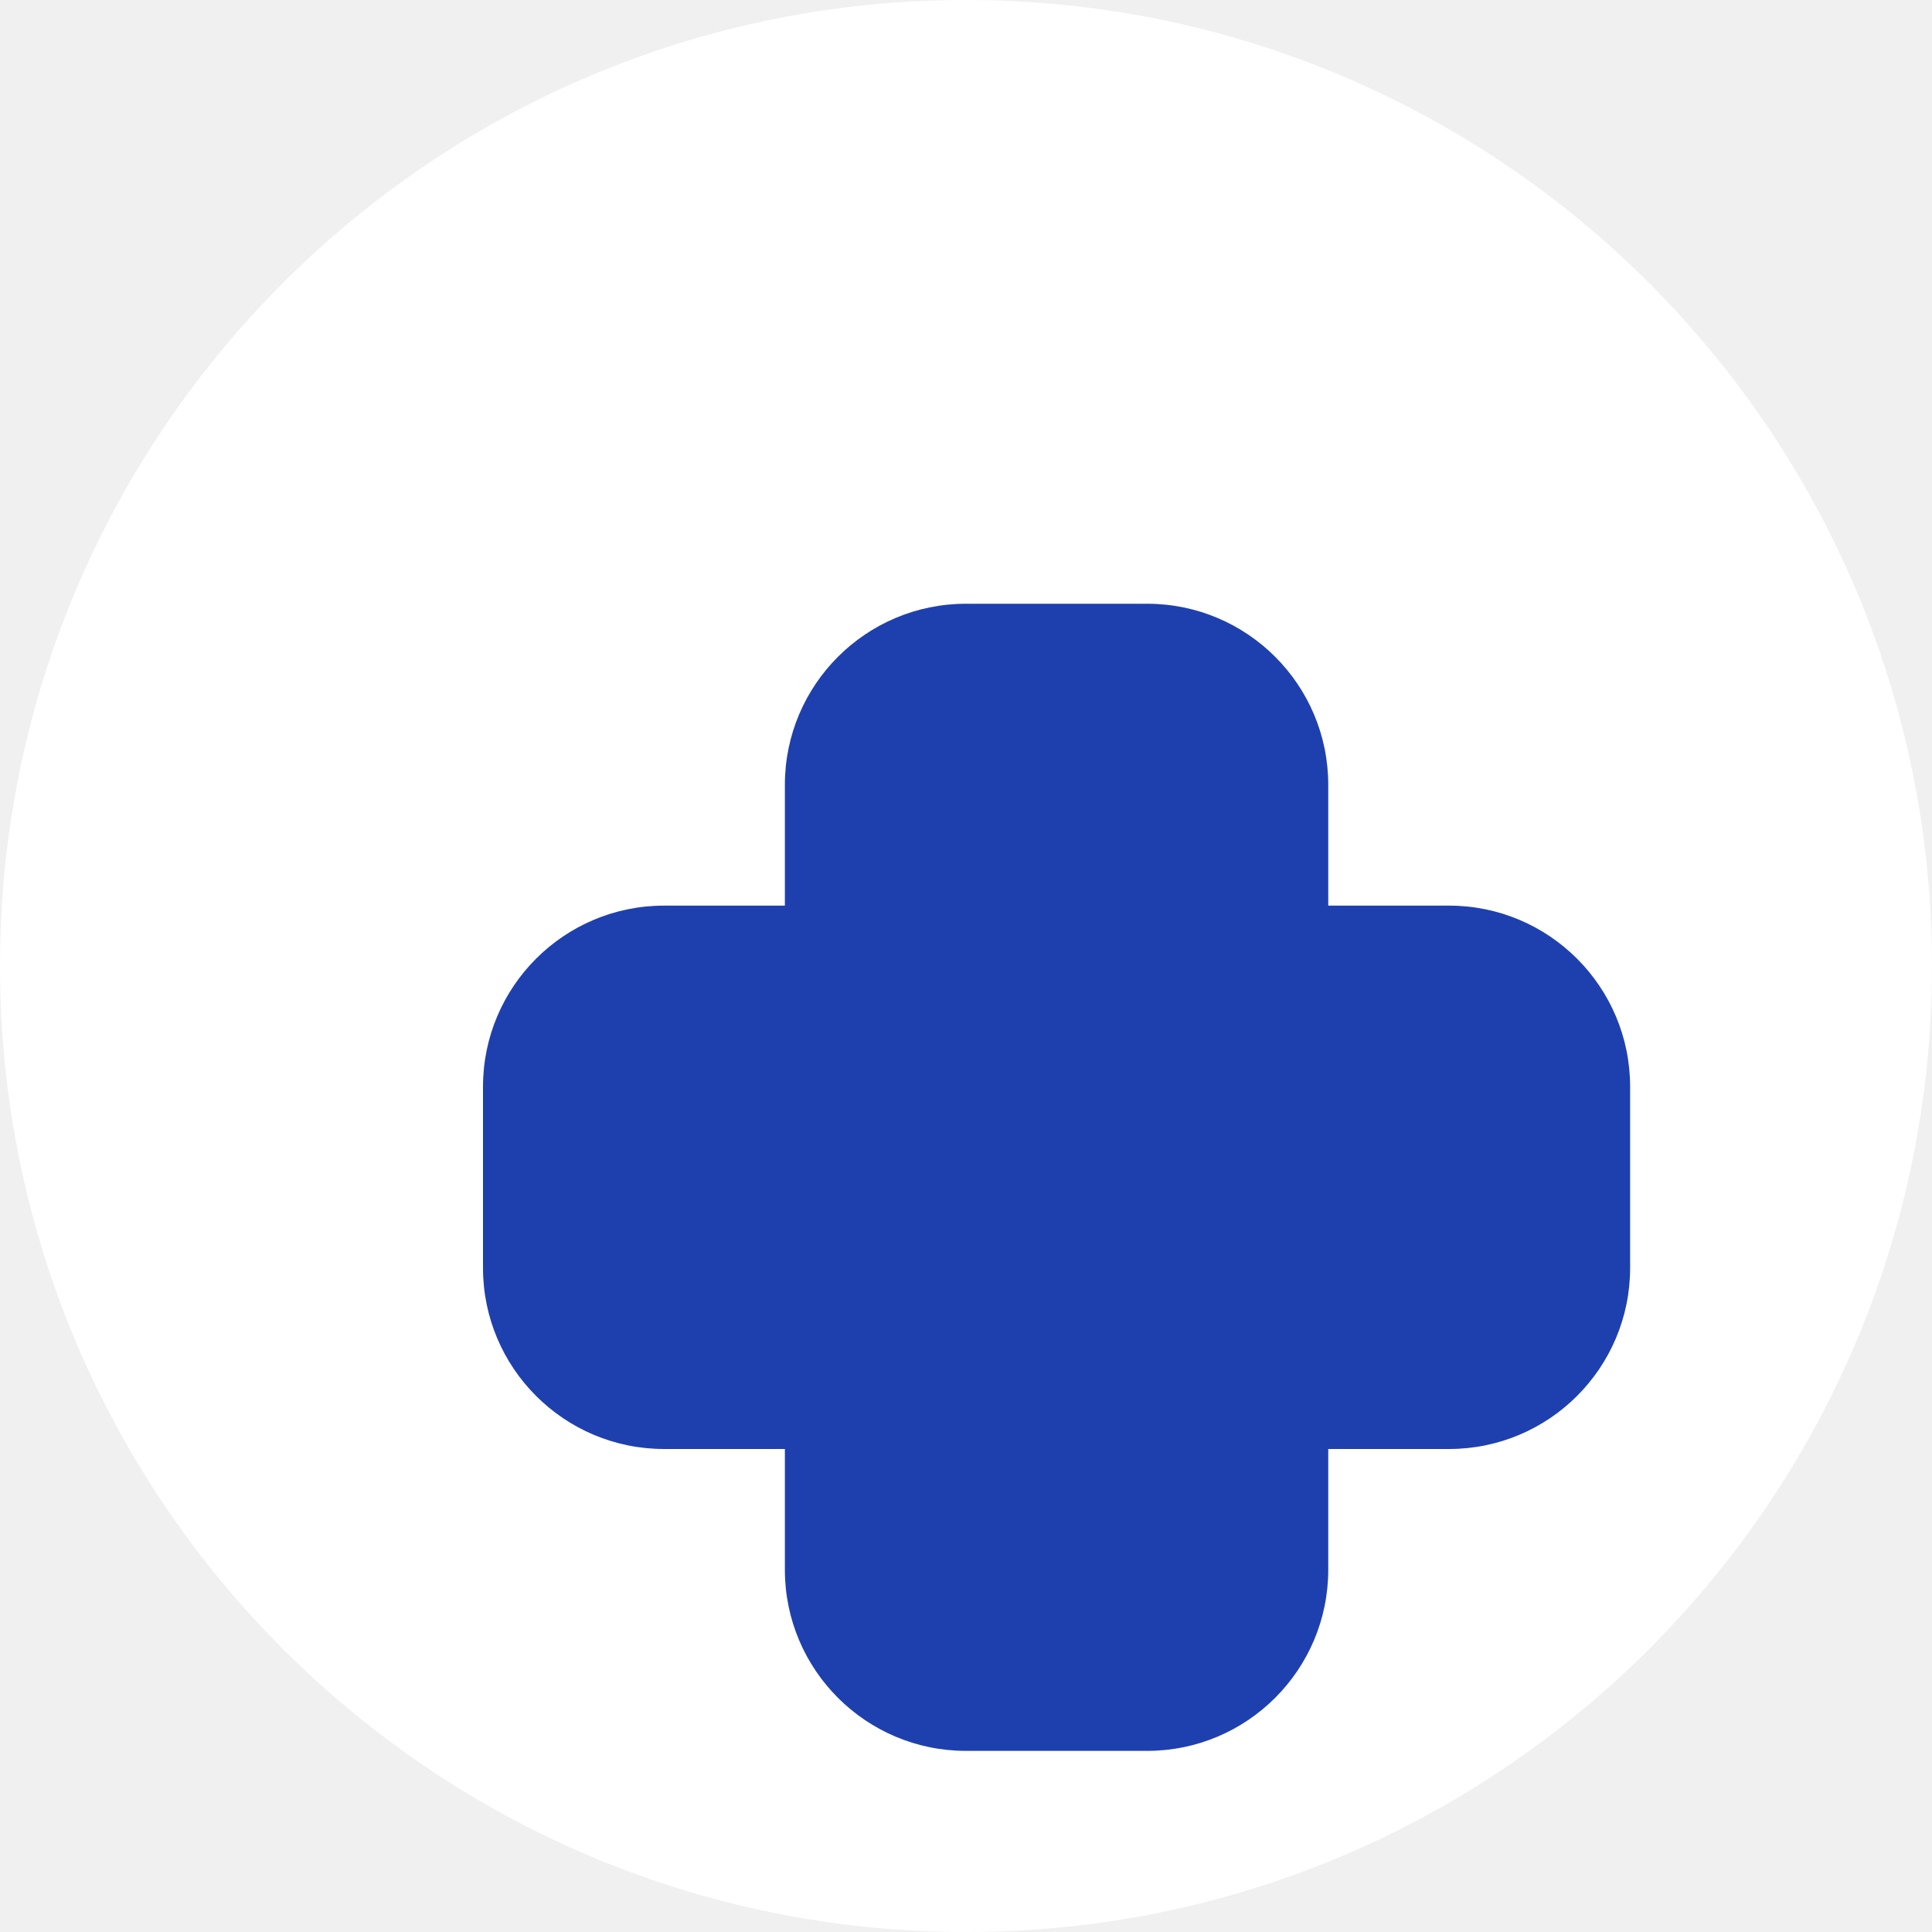
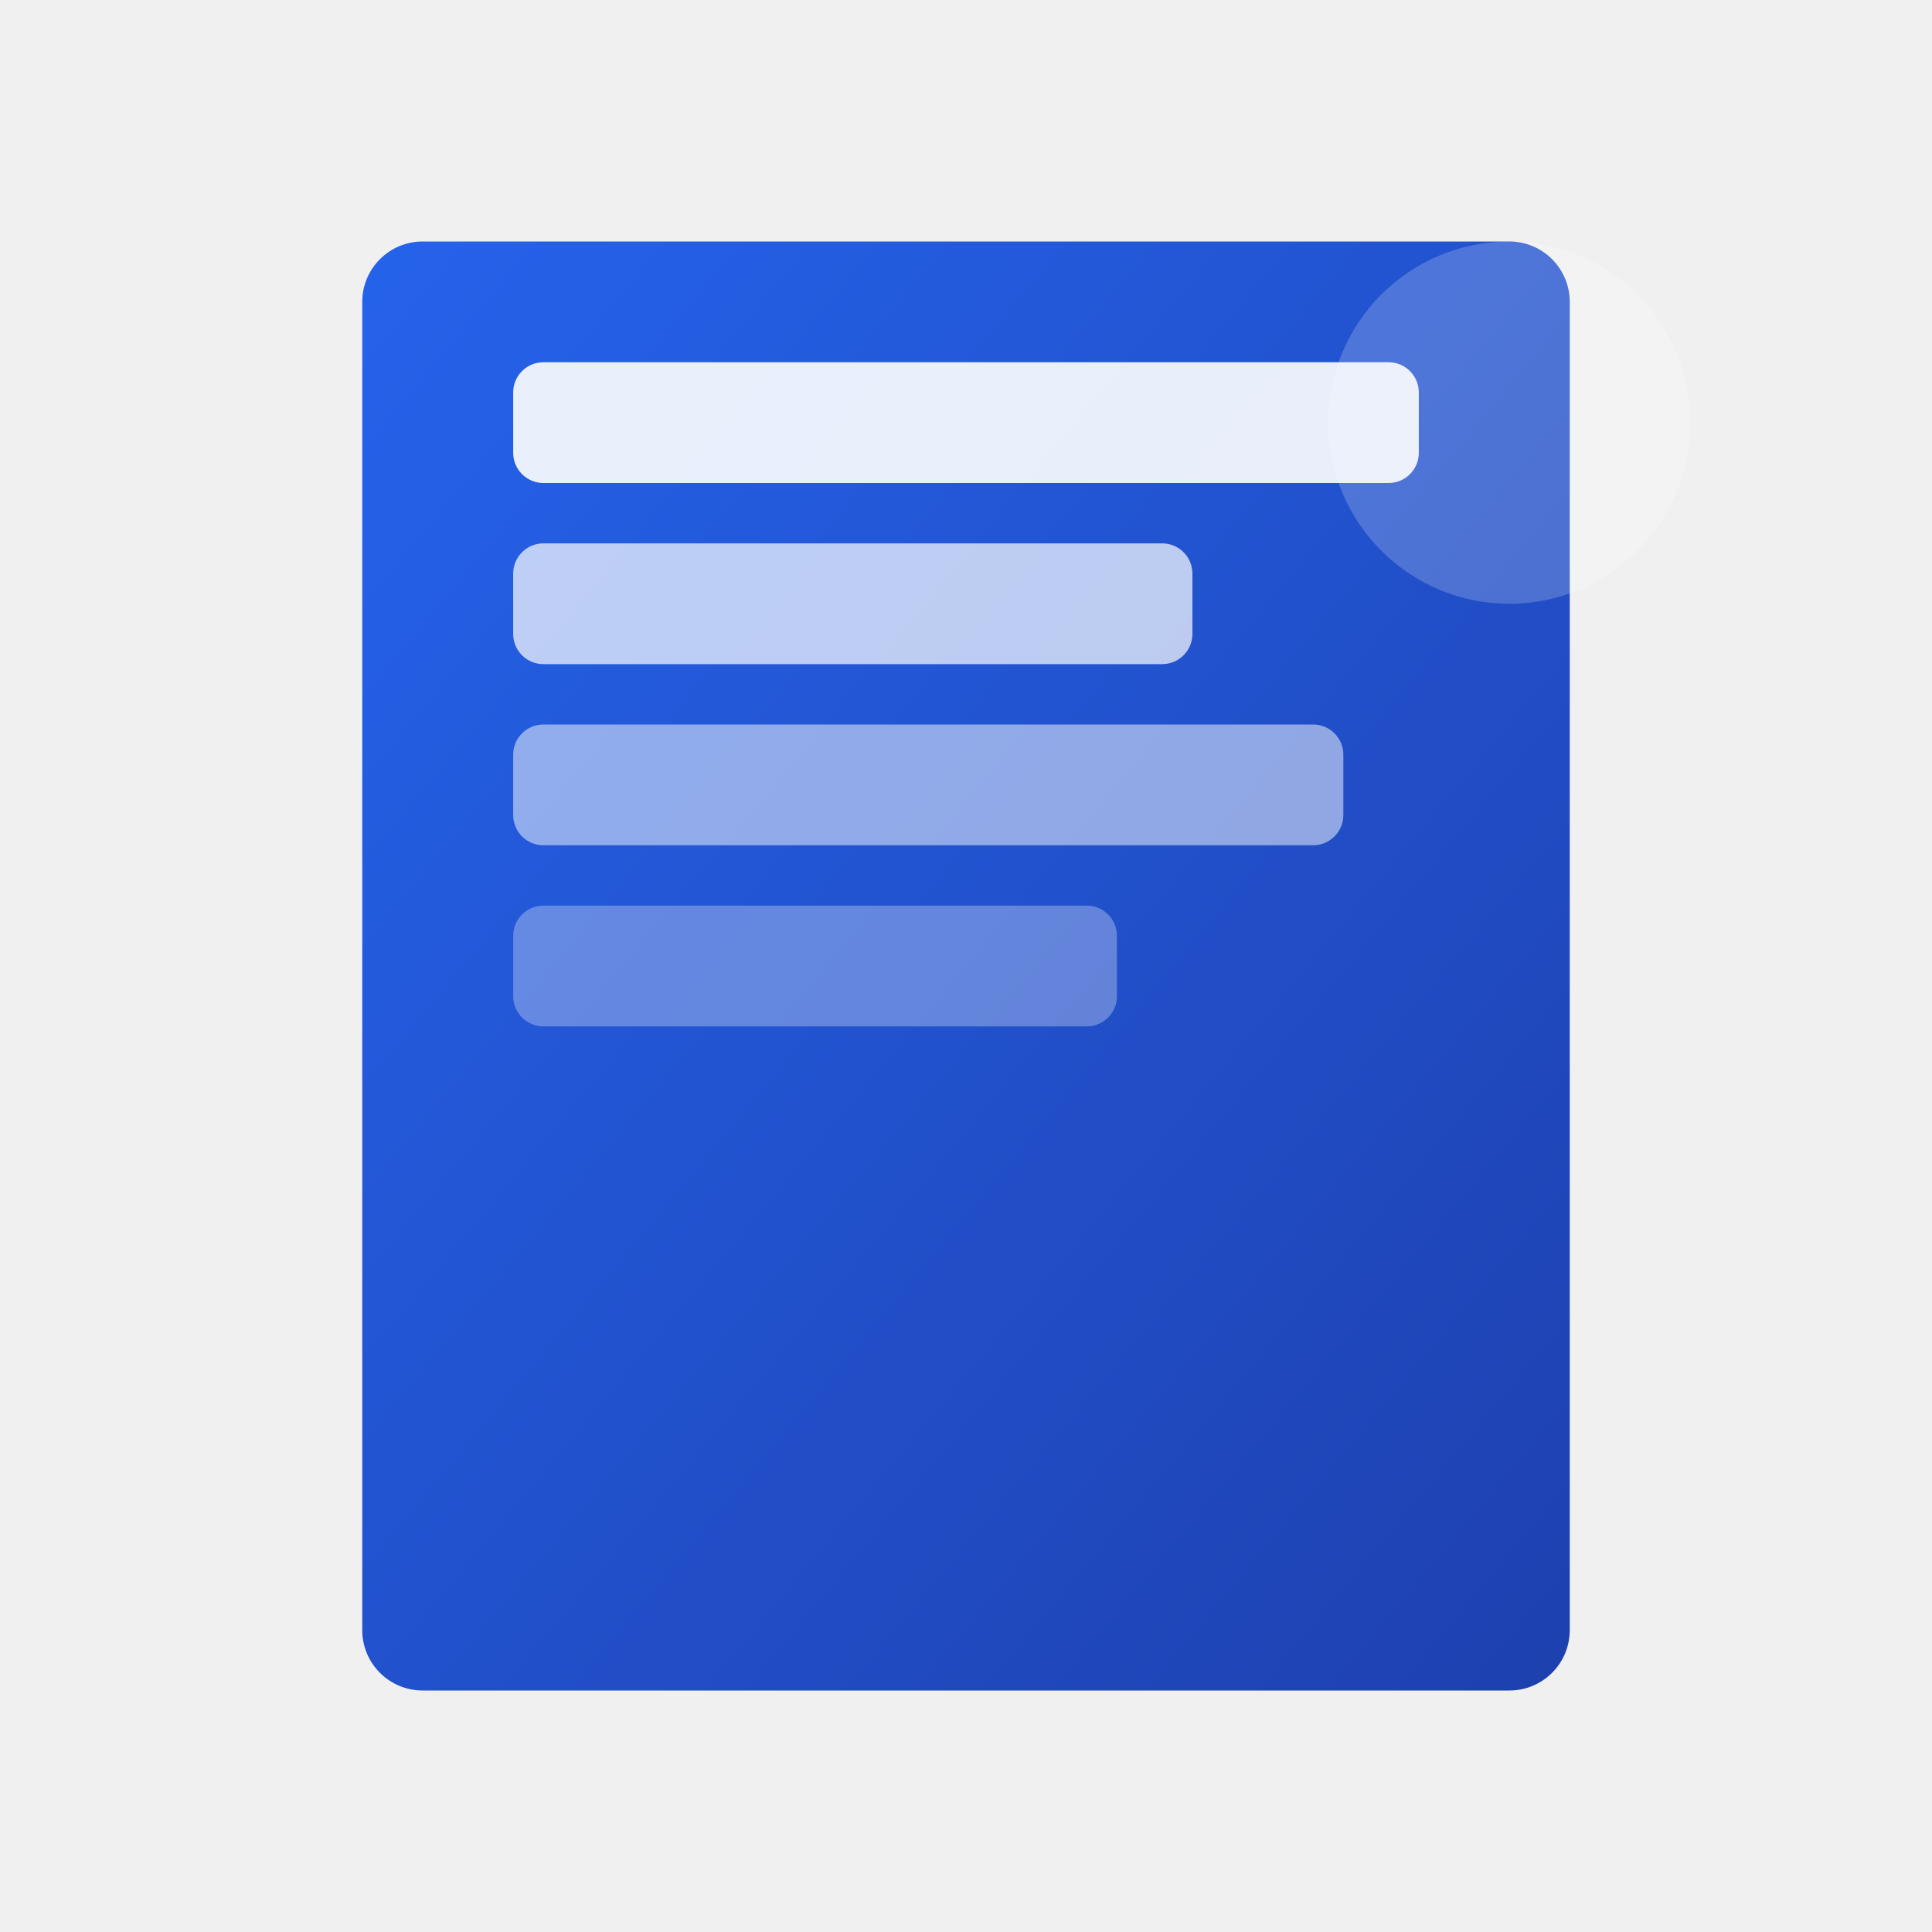
<svg xmlns="http://www.w3.org/2000/svg" width="512" height="512" viewBox="0 0 512 512">
-   <circle cx="256" cy="256" r="256" fill="#FFFFFF" />
-   <g transform="translate(128, 128)">
-     <path d="M128 32c-26.5 0-48 21.5-48 48v32H48c-26.5 0-48 21.5-48 48v48c0 26.5 21.5 48 48 48h32v32c0 26.5 21.5 48 48 48h48c26.5 0 48-21.5 48-48v-32h32c26.5 0 48-21.5 48-48v-48c0-26.5-21.5-48-48-48h-32V80c0-26.5-21.5-48-48-48h-48z" fill="#1e40af" />
-   </g>
+   <defs>
+     <linearGradient id="grad1" x1="0%" y1="0%" x2="100%" y2="100%">
+       <stop offset="0%" style="stop-color:#2563eb;stop-opacity:1" />
+       <stop offset="100%" style="stop-color:#1e40af;stop-opacity:1" />
+     </linearGradient>
+   </defs>
+   <rect x="96" y="64" width="320" height="384" rx="16" fill="url(#grad1)" />
+   <rect x="136" y="96" width="240" height="32" rx="8" fill="white" opacity="0.9" />
+   <rect x="136" y="144" width="180" height="32" rx="8" fill="white" opacity="0.7" />
+   <rect x="136" y="192" width="220" height="32" rx="8" fill="white" opacity="0.5" />
+   <rect x="136" y="240" width="160" height="32" rx="8" fill="white" opacity="0.3" />
+   <circle cx="400" cy="112" r="48" fill="#ffffff" opacity="0.2" />
</svg>
